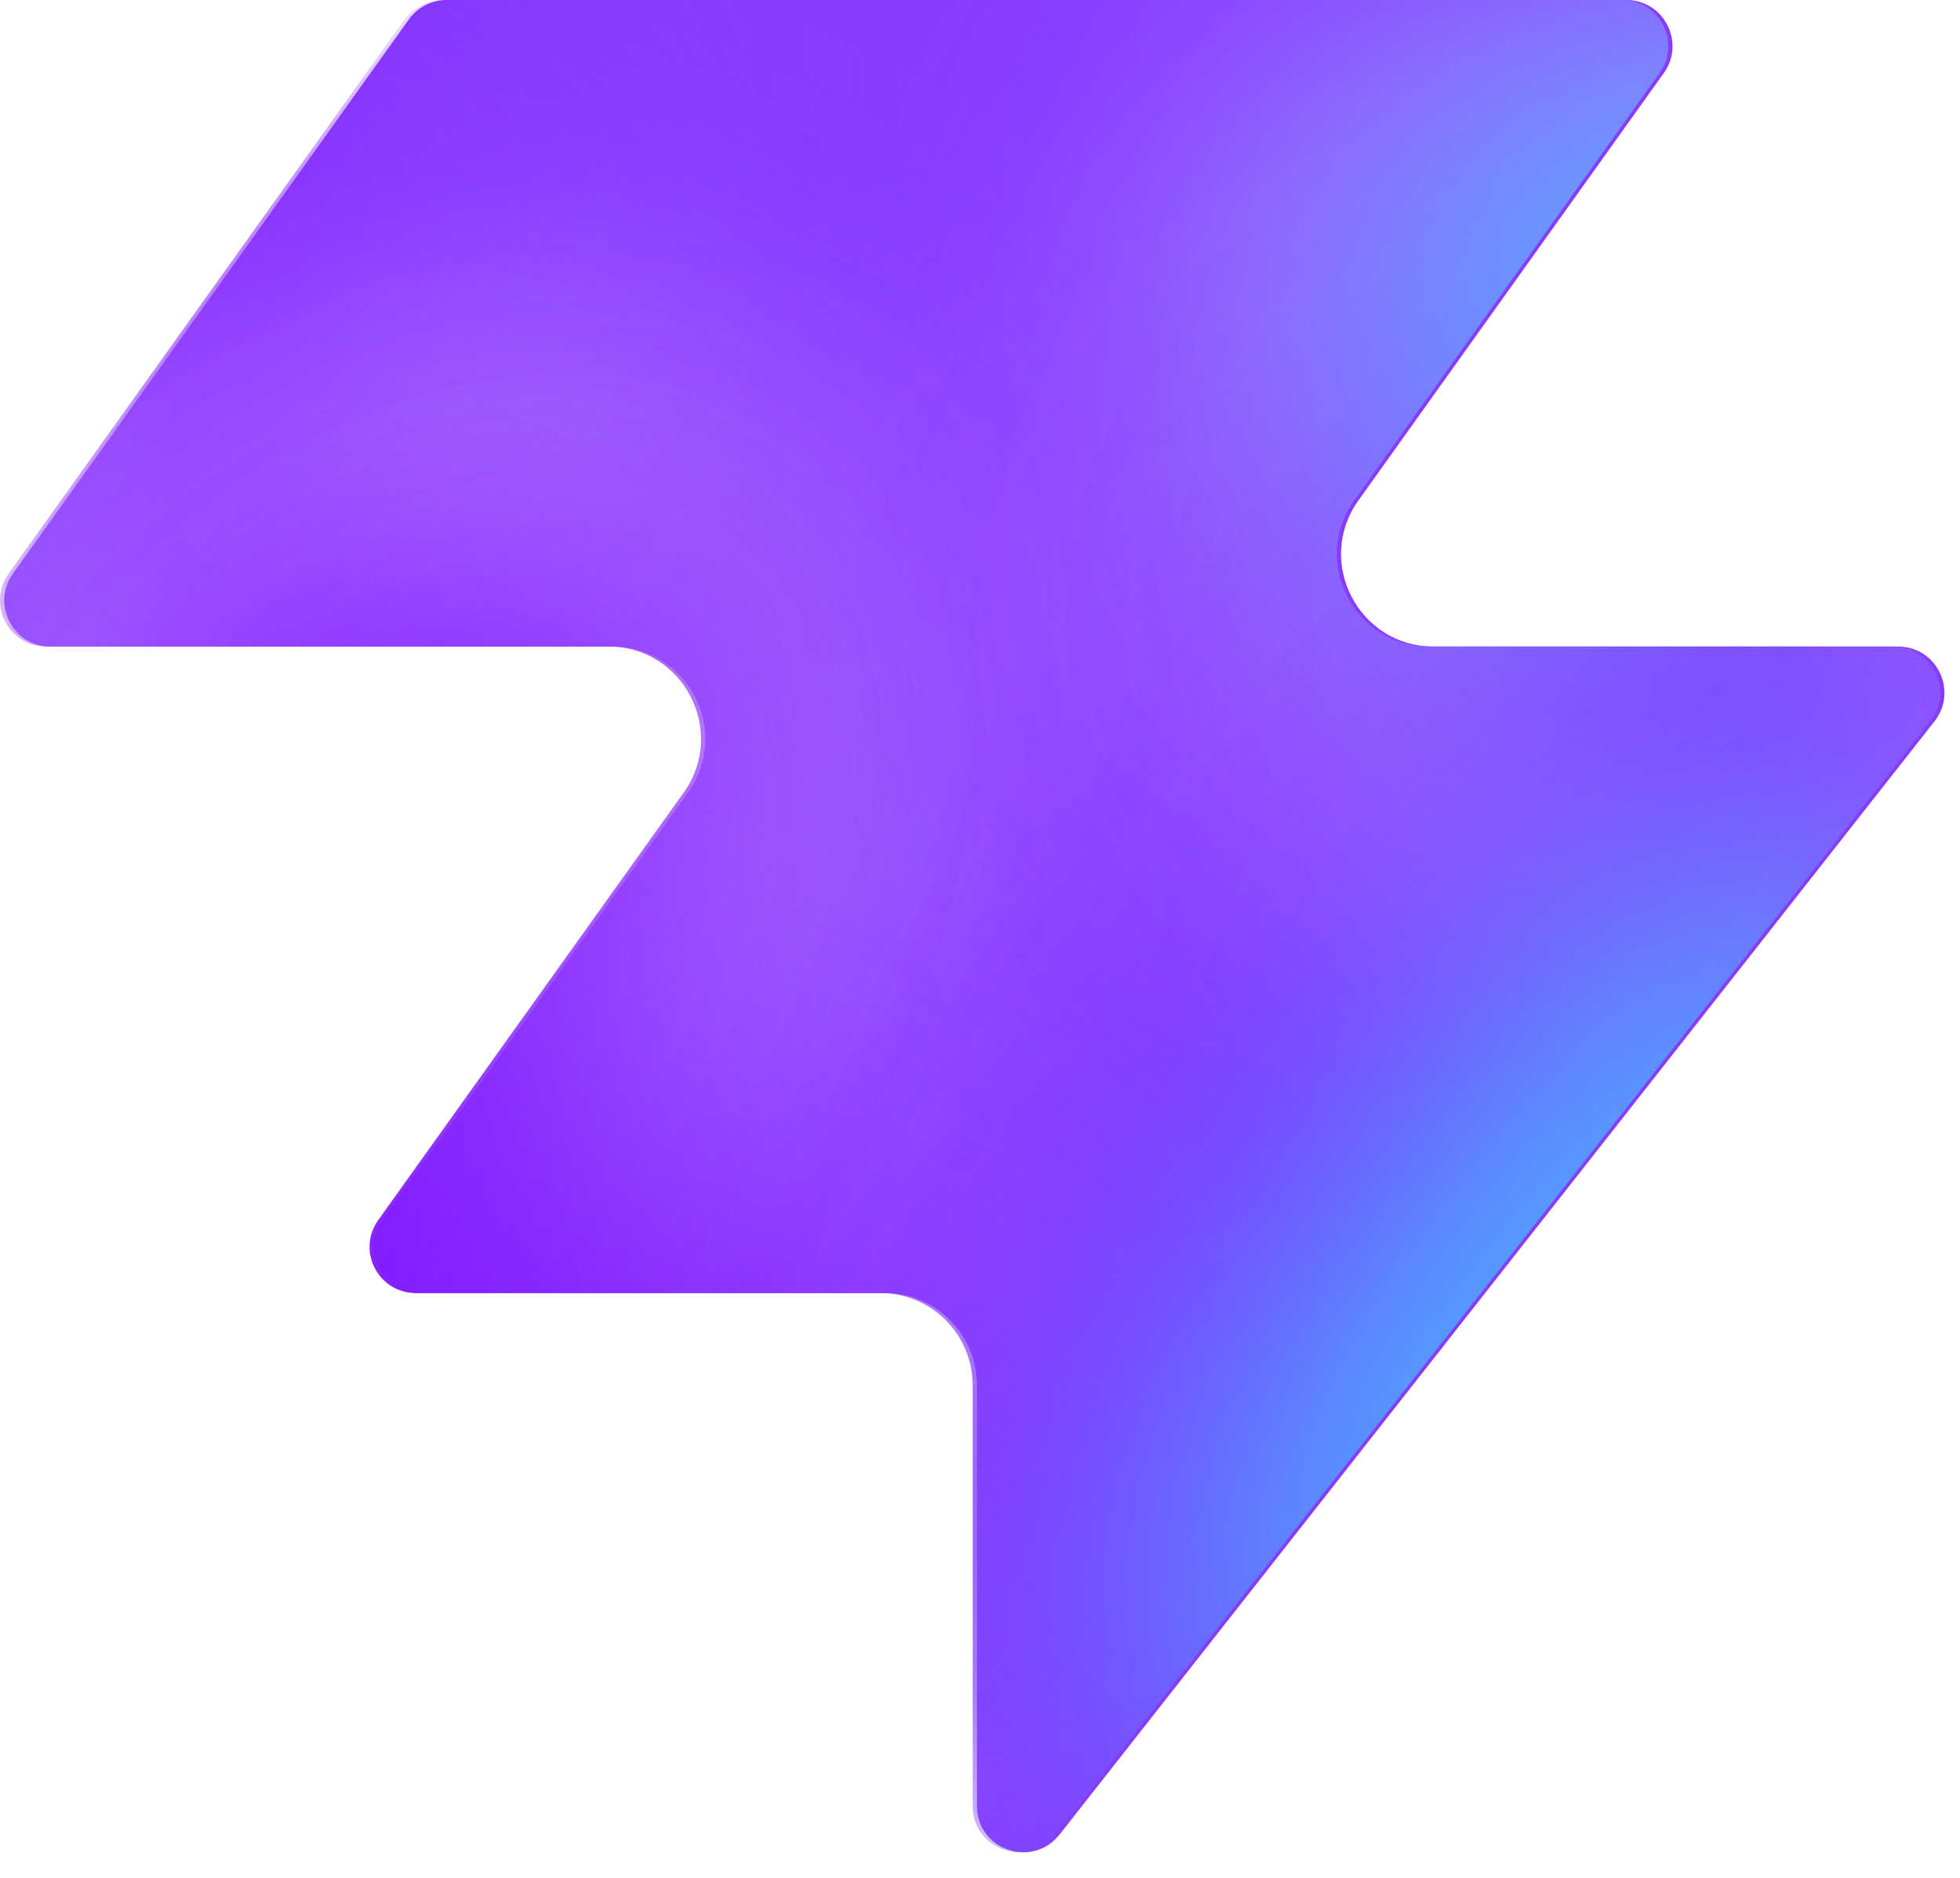
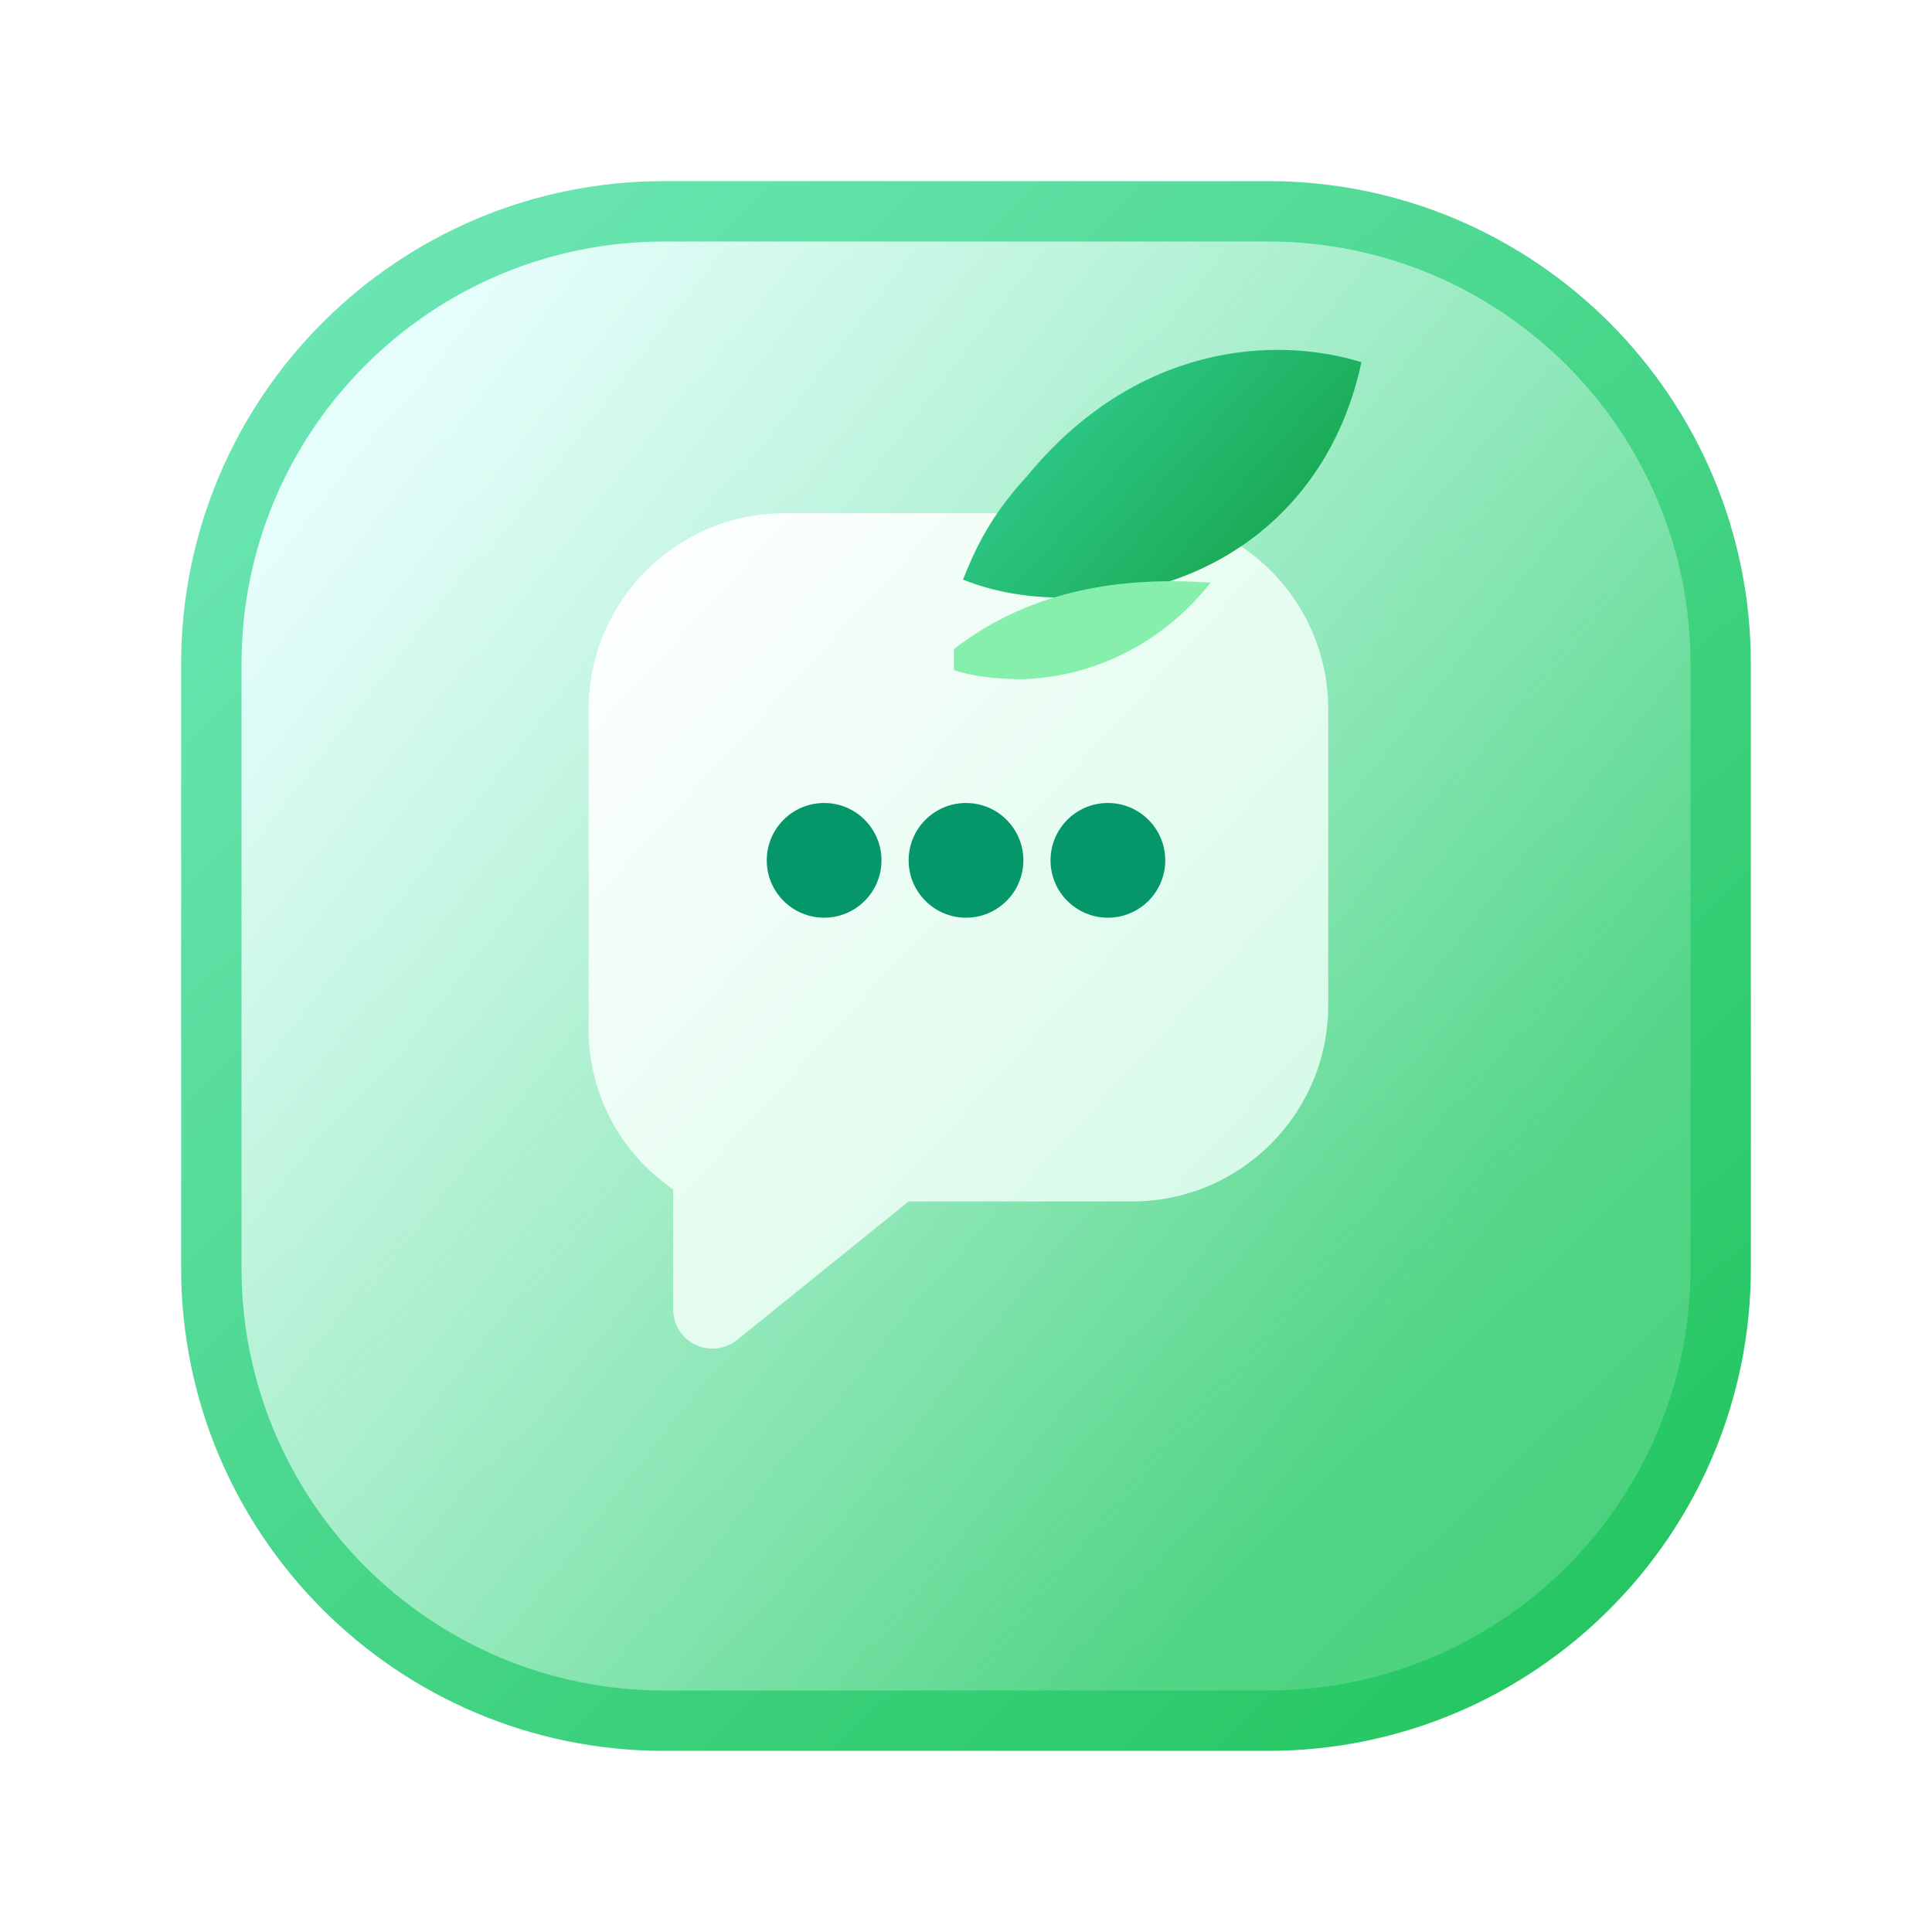
- <svg xmlns="http://www.w3.org/2000/svg" width="48" height="46" fill="none" viewBox="0 0 48 46">
-   <path fill="#863bff" d="M25.946 44.938c-.664.845-2.021.375-2.021-.698V33.937a2.26 2.26 0 0 0-2.262-2.262H10.287c-.92 0-1.456-1.04-.92-1.788l7.48-10.471c1.07-1.497 0-3.578-1.842-3.578H1.237c-.92 0-1.456-1.04-.92-1.788L10.013.474c.214-.297.556-.474.92-.474h28.894c.92 0 1.456 1.04.92 1.788l-7.48 10.471c-1.07 1.498 0 3.579 1.842 3.579h11.377c.943 0 1.473 1.088.89 1.83L25.947 44.94z" style="fill:#863bff;fill:color(display-p3 .525 .23 1);fill-opacity:1" />
-   <mask id="a" width="48" height="46" x="0" y="0" maskUnits="userSpaceOnUse" style="mask-type:alpha">
-     <path fill="#000" d="M25.842 44.938c-.664.844-2.021.375-2.021-.698V33.937a2.26 2.26 0 0 0-2.262-2.262H10.183c-.92 0-1.456-1.04-.92-1.788l7.48-10.471c1.07-1.498 0-3.579-1.842-3.579H1.133c-.92 0-1.456-1.04-.92-1.787L9.91.473c.214-.297.556-.474.92-.474h28.894c.92 0 1.456 1.04.92 1.788l-7.48 10.471c-1.07 1.498 0 3.578 1.842 3.578h11.377c.943 0 1.473 1.088.89 1.832L25.843 44.94z" style="fill:#000;fill-opacity:1" />
-   </mask>
-   <g mask="url(#a)">
-     <g filter="url(#b)">
-       <ellipse cx="5.508" cy="14.704" fill="#ede6ff" rx="5.508" ry="14.704" style="fill:#ede6ff;fill:color(display-p3 .927 .903 1);fill-opacity:1" transform="matrix(.00324 1 1 -.00324 -4.47 31.516)" />
-     </g>
-     <g filter="url(#c)">
-       <ellipse cx="10.399" cy="29.851" fill="#ede6ff" rx="10.399" ry="29.851" style="fill:#ede6ff;fill:color(display-p3 .927 .903 1);fill-opacity:1" transform="matrix(.00324 1 1 -.00324 -39.328 7.883)" />
-     </g>
-     <g filter="url(#d)">
-       <ellipse cx="5.508" cy="30.487" fill="#7e14ff" rx="5.508" ry="30.487" style="fill:#7e14ff;fill:color(display-p3 .492 .077 1);fill-opacity:1" transform="rotate(89.814 -25.913 -14.639)scale(1 -1)" />
-     </g>
-     <g filter="url(#e)">
-       <ellipse cx="5.508" cy="30.599" fill="#7e14ff" rx="5.508" ry="30.599" style="fill:#7e14ff;fill:color(display-p3 .492 .077 1);fill-opacity:1" transform="rotate(89.814 -32.644 -3.334)scale(1 -1)" />
-     </g>
-     <g filter="url(#f)">
-       <ellipse cx="5.508" cy="30.599" fill="#7e14ff" rx="5.508" ry="30.599" style="fill:#7e14ff;fill:color(display-p3 .492 .077 1);fill-opacity:1" transform="matrix(.00324 1 1 -.00324 -34.34 30.47)" />
-     </g>
-     <g filter="url(#g)">
-       <ellipse cx="14.072" cy="22.078" fill="#ede6ff" rx="14.072" ry="22.078" style="fill:#ede6ff;fill:color(display-p3 .927 .903 1);fill-opacity:1" transform="rotate(93.35 24.506 48.493)scale(-1 1)" />
-     </g>
-     <g filter="url(#h)">
-       <ellipse cx="3.47" cy="21.501" fill="#7e14ff" rx="3.47" ry="21.501" style="fill:#7e14ff;fill:color(display-p3 .492 .077 1);fill-opacity:1" transform="rotate(89.009 28.708 47.59)scale(-1 1)" />
-     </g>
-     <g filter="url(#i)">
-       <ellipse cx="3.47" cy="21.501" fill="#7e14ff" rx="3.47" ry="21.501" style="fill:#7e14ff;fill:color(display-p3 .492 .077 1);fill-opacity:1" transform="rotate(89.009 28.708 47.59)scale(-1 1)" />
-     </g>
-     <g filter="url(#j)">
-       <ellipse cx=".387" cy="8.972" fill="#7e14ff" rx="4.407" ry="29.108" style="fill:#7e14ff;fill:color(display-p3 .492 .077 1);fill-opacity:1" transform="rotate(39.51 .387 8.972)" />
-     </g>
-     <g filter="url(#k)">
-       <ellipse cx="47.523" cy="-6.092" fill="#7e14ff" rx="4.407" ry="29.108" style="fill:#7e14ff;fill:color(display-p3 .492 .077 1);fill-opacity:1" transform="rotate(37.892 47.523 -6.092)" />
-     </g>
-     <g filter="url(#l)">
-       <ellipse cx="41.412" cy="6.333" fill="#47bfff" rx="5.971" ry="9.665" style="fill:#47bfff;fill:color(display-p3 .28 .748 1);fill-opacity:1" transform="rotate(37.892 41.412 6.333)" />
-     </g>
-     <g filter="url(#m)">
-       <ellipse cx="-1.879" cy="38.332" fill="#7e14ff" rx="4.407" ry="29.108" style="fill:#7e14ff;fill:color(display-p3 .492 .077 1);fill-opacity:1" transform="rotate(37.892 -1.88 38.332)" />
-     </g>
-     <g filter="url(#n)">
-       <ellipse cx="-1.879" cy="38.332" fill="#7e14ff" rx="4.407" ry="29.108" style="fill:#7e14ff;fill:color(display-p3 .492 .077 1);fill-opacity:1" transform="rotate(37.892 -1.88 38.332)" />
-     </g>
-     <g filter="url(#o)">
-       <ellipse cx="35.651" cy="29.907" fill="#7e14ff" rx="4.407" ry="29.108" style="fill:#7e14ff;fill:color(display-p3 .492 .077 1);fill-opacity:1" transform="rotate(37.892 35.651 29.907)" />
-     </g>
-     <g filter="url(#p)">
-       <ellipse cx="38.418" cy="32.4" fill="#47bfff" rx="5.971" ry="15.297" style="fill:#47bfff;fill:color(display-p3 .28 .748 1);fill-opacity:1" transform="rotate(37.892 38.418 32.4)" />
-     </g>
-   </g>
+ <svg xmlns="http://www.w3.org/2000/svg" viewBox="0 0 64 64">
  <defs>
-     <filter id="b" width="60.045" height="41.654" x="-19.77" y="16.149" color-interpolation-filters="sRGB" filterUnits="userSpaceOnUse">
-       <feFlood flood-opacity="0" result="BackgroundImageFix" />
-       <feBlend in="SourceGraphic" in2="BackgroundImageFix" result="shape" />
-       <feGaussianBlur result="effect1_foregroundBlur_2002_17158" stdDeviation="7.659" />
-     </filter>
-     <filter id="c" width="90.34" height="51.437" x="-54.613" y="-7.533" color-interpolation-filters="sRGB" filterUnits="userSpaceOnUse">
-       <feFlood flood-opacity="0" result="BackgroundImageFix" />
-       <feBlend in="SourceGraphic" in2="BackgroundImageFix" result="shape" />
-       <feGaussianBlur result="effect1_foregroundBlur_2002_17158" stdDeviation="7.659" />
-     </filter>
-     <filter id="d" width="79.355" height="29.4" x="-49.64" y="2.03" color-interpolation-filters="sRGB" filterUnits="userSpaceOnUse">
-       <feFlood flood-opacity="0" result="BackgroundImageFix" />
-       <feBlend in="SourceGraphic" in2="BackgroundImageFix" result="shape" />
-       <feGaussianBlur result="effect1_foregroundBlur_2002_17158" stdDeviation="4.596" />
-     </filter>
-     <filter id="e" width="79.579" height="29.4" x="-45.045" y="20.029" color-interpolation-filters="sRGB" filterUnits="userSpaceOnUse">
-       <feFlood flood-opacity="0" result="BackgroundImageFix" />
-       <feBlend in="SourceGraphic" in2="BackgroundImageFix" result="shape" />
-       <feGaussianBlur result="effect1_foregroundBlur_2002_17158" stdDeviation="4.596" />
-     </filter>
-     <filter id="f" width="79.579" height="29.4" x="-43.513" y="21.178" color-interpolation-filters="sRGB" filterUnits="userSpaceOnUse">
-       <feFlood flood-opacity="0" result="BackgroundImageFix" />
-       <feBlend in="SourceGraphic" in2="BackgroundImageFix" result="shape" />
-       <feGaussianBlur result="effect1_foregroundBlur_2002_17158" stdDeviation="4.596" />
-     </filter>
-     <filter id="g" width="74.749" height="58.852" x="15.756" y="-17.901" color-interpolation-filters="sRGB" filterUnits="userSpaceOnUse">
-       <feFlood flood-opacity="0" result="BackgroundImageFix" />
-       <feBlend in="SourceGraphic" in2="BackgroundImageFix" result="shape" />
-       <feGaussianBlur result="effect1_foregroundBlur_2002_17158" stdDeviation="7.659" />
-     </filter>
-     <filter id="h" width="61.377" height="25.362" x="23.548" y="2.284" color-interpolation-filters="sRGB" filterUnits="userSpaceOnUse">
-       <feFlood flood-opacity="0" result="BackgroundImageFix" />
-       <feBlend in="SourceGraphic" in2="BackgroundImageFix" result="shape" />
-       <feGaussianBlur result="effect1_foregroundBlur_2002_17158" stdDeviation="4.596" />
-     </filter>
-     <filter id="i" width="61.377" height="25.362" x="23.548" y="2.284" color-interpolation-filters="sRGB" filterUnits="userSpaceOnUse">
-       <feFlood flood-opacity="0" result="BackgroundImageFix" />
-       <feBlend in="SourceGraphic" in2="BackgroundImageFix" result="shape" />
-       <feGaussianBlur result="effect1_foregroundBlur_2002_17158" stdDeviation="4.596" />
-     </filter>
-     <filter id="j" width="56.045" height="63.649" x="-27.636" y="-22.853" color-interpolation-filters="sRGB" filterUnits="userSpaceOnUse">
-       <feFlood flood-opacity="0" result="BackgroundImageFix" />
-       <feBlend in="SourceGraphic" in2="BackgroundImageFix" result="shape" />
-       <feGaussianBlur result="effect1_foregroundBlur_2002_17158" stdDeviation="4.596" />
-     </filter>
-     <filter id="k" width="54.814" height="64.646" x="20.116" y="-38.415" color-interpolation-filters="sRGB" filterUnits="userSpaceOnUse">
-       <feFlood flood-opacity="0" result="BackgroundImageFix" />
-       <feBlend in="SourceGraphic" in2="BackgroundImageFix" result="shape" />
-       <feGaussianBlur result="effect1_foregroundBlur_2002_17158" stdDeviation="4.596" />
-     </filter>
-     <filter id="l" width="33.541" height="35.313" x="24.641" y="-11.323" color-interpolation-filters="sRGB" filterUnits="userSpaceOnUse">
-       <feFlood flood-opacity="0" result="BackgroundImageFix" />
-       <feBlend in="SourceGraphic" in2="BackgroundImageFix" result="shape" />
-       <feGaussianBlur result="effect1_foregroundBlur_2002_17158" stdDeviation="4.596" />
-     </filter>
-     <filter id="m" width="54.814" height="64.646" x="-29.286" y="6.009" color-interpolation-filters="sRGB" filterUnits="userSpaceOnUse">
-       <feFlood flood-opacity="0" result="BackgroundImageFix" />
-       <feBlend in="SourceGraphic" in2="BackgroundImageFix" result="shape" />
-       <feGaussianBlur result="effect1_foregroundBlur_2002_17158" stdDeviation="4.596" />
-     </filter>
-     <filter id="n" width="54.814" height="64.646" x="-29.286" y="6.009" color-interpolation-filters="sRGB" filterUnits="userSpaceOnUse">
-       <feFlood flood-opacity="0" result="BackgroundImageFix" />
-       <feBlend in="SourceGraphic" in2="BackgroundImageFix" result="shape" />
-       <feGaussianBlur result="effect1_foregroundBlur_2002_17158" stdDeviation="4.596" />
-     </filter>
-     <filter id="o" width="54.814" height="64.646" x="8.244" y="-2.416" color-interpolation-filters="sRGB" filterUnits="userSpaceOnUse">
-       <feFlood flood-opacity="0" result="BackgroundImageFix" />
-       <feBlend in="SourceGraphic" in2="BackgroundImageFix" result="shape" />
-       <feGaussianBlur result="effect1_foregroundBlur_2002_17158" stdDeviation="4.596" />
-     </filter>
-     <filter id="p" width="39.409" height="43.623" x="18.713" y="10.588" color-interpolation-filters="sRGB" filterUnits="userSpaceOnUse">
-       <feFlood flood-opacity="0" result="BackgroundImageFix" />
-       <feBlend in="SourceGraphic" in2="BackgroundImageFix" result="shape" />
-       <feGaussianBlur result="effect1_foregroundBlur_2002_17158" stdDeviation="4.596" />
-     </filter>
+     <linearGradient id="bg" x1="9" y1="8" x2="55" y2="56" gradientUnits="userSpaceOnUse">
+       <stop offset="0" stop-color="#6ee7b7" />
+       <stop offset="1" stop-color="#22c55e" />
+     </linearGradient>
+     <linearGradient id="glow" x1="14" y1="12" x2="50" y2="40" gradientUnits="userSpaceOnUse">
+       <stop offset="0" stop-color="#ecfeff" stop-opacity="0.95" />
+       <stop offset="1" stop-color="#dcfce7" stop-opacity="0.2" />
+     </linearGradient>
+     <linearGradient id="bubble" x1="18" y1="20" x2="43" y2="43" gradientUnits="userSpaceOnUse">
+       <stop offset="0" stop-color="#ffffff" />
+       <stop offset="1" stop-color="#d1fae5" />
+     </linearGradient>
+     <linearGradient id="leaf" x1="33" y1="11" x2="43" y2="20" gradientUnits="userSpaceOnUse">
+       <stop offset="0" stop-color="#34d399" />
+       <stop offset="1" stop-color="#16a34a" />
+     </linearGradient>
  </defs>
+   <rect x="6" y="6" width="52" height="52" rx="16" fill="url(#bg)" />
+   <rect x="8" y="8" width="48" height="48" rx="14" fill="url(#glow)" />
+   <path d="M19.5 23.5a6.5 6.5 0 0 1 6.5-6.5h11.5a6.5 6.5 0 0 1 6.5 6.5v9.8a6.5 6.5 0 0 1-6.5 6.5h-7.4l-5.7 4.6a1.3 1.3 0 0 1-2.1-1v-4a6.4 6.4 0 0 1-2.8-5.3v-11.1z" fill="url(#bubble)" />
+   <circle cx="27.3" cy="28.5" r="1.9" fill="#059669" />
+   <circle cx="32" cy="28.5" r="1.9" fill="#059669" />
+   <circle cx="36.7" cy="28.5" r="1.9" fill="#059669" />
+   <path d="M34 15.8c3.6-4.4 8.2-4.7 11.1-3.8-1.1 5.1-5.2 7.8-9.8 7.8-1.3 0-2.4-.2-3.4-.6.4-1 .9-2.1 2.1-3.4z" fill="url(#leaf)" />
+   <path d="M31.6 21.5c2.6-2 5.6-2.4 8.5-2.2-1.4 1.8-3.6 3.1-6.2 3.2-.9 0-1.7-.1-2.3-.3z" fill="#86efac" />
</svg>
